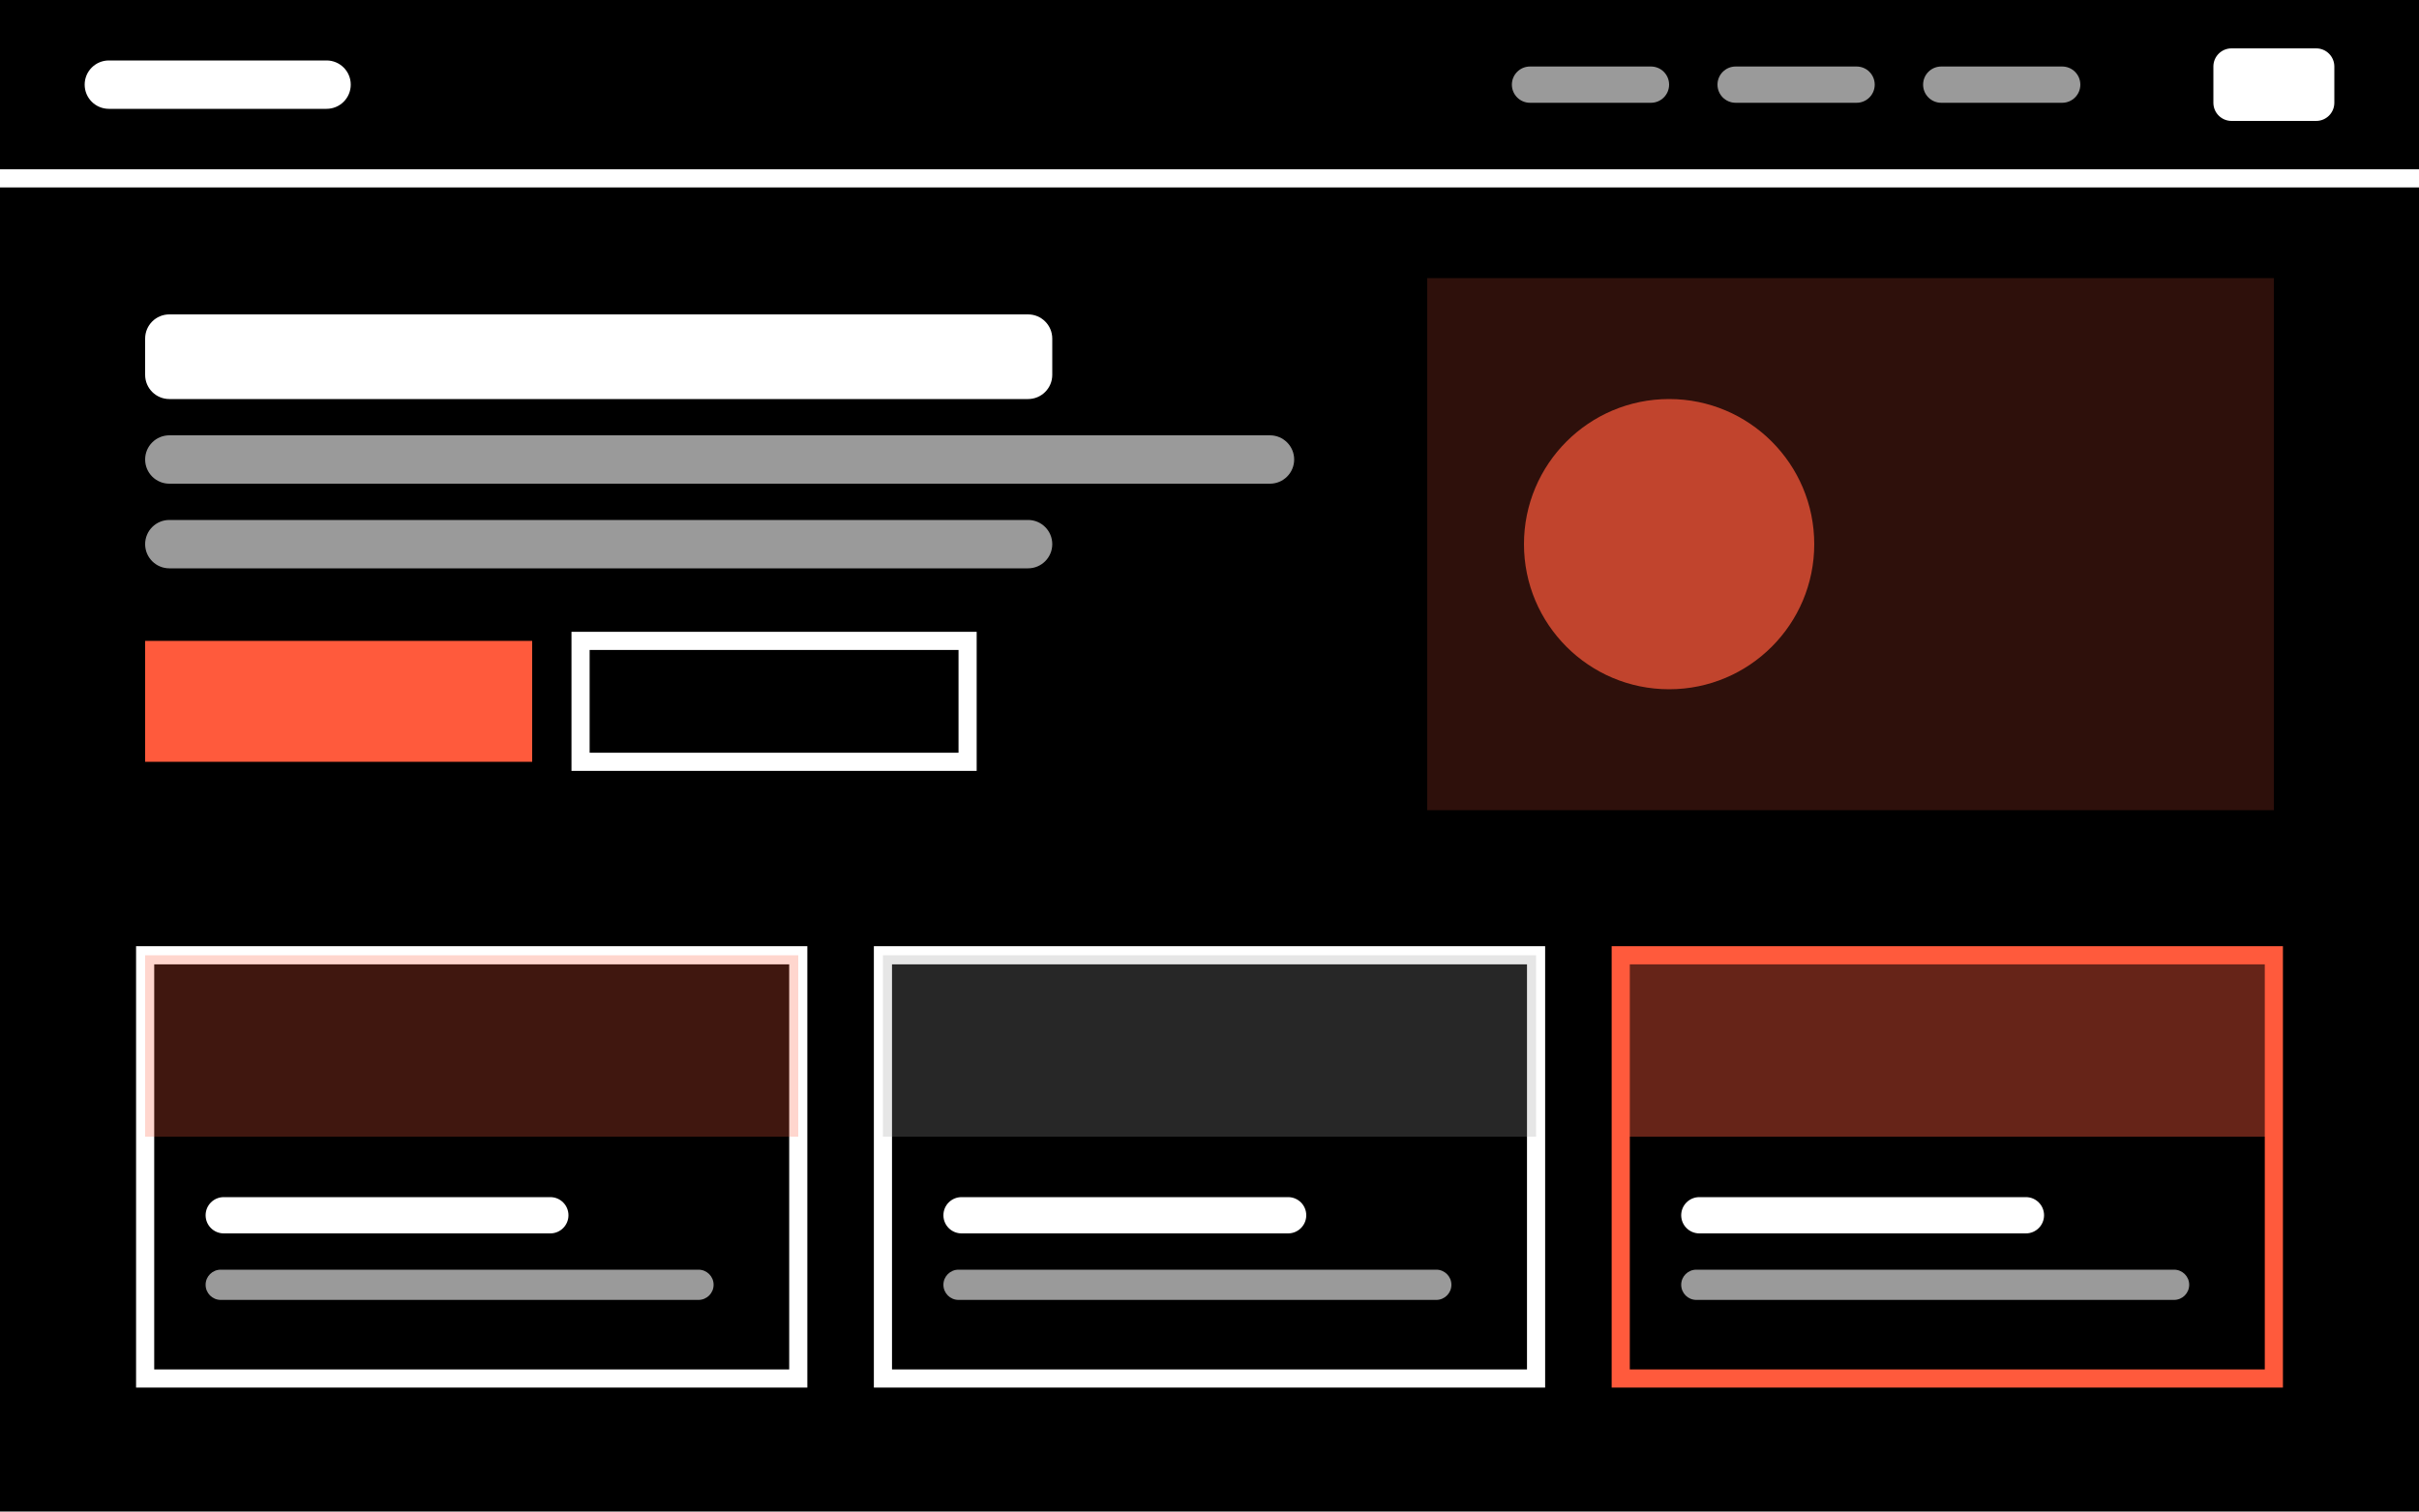
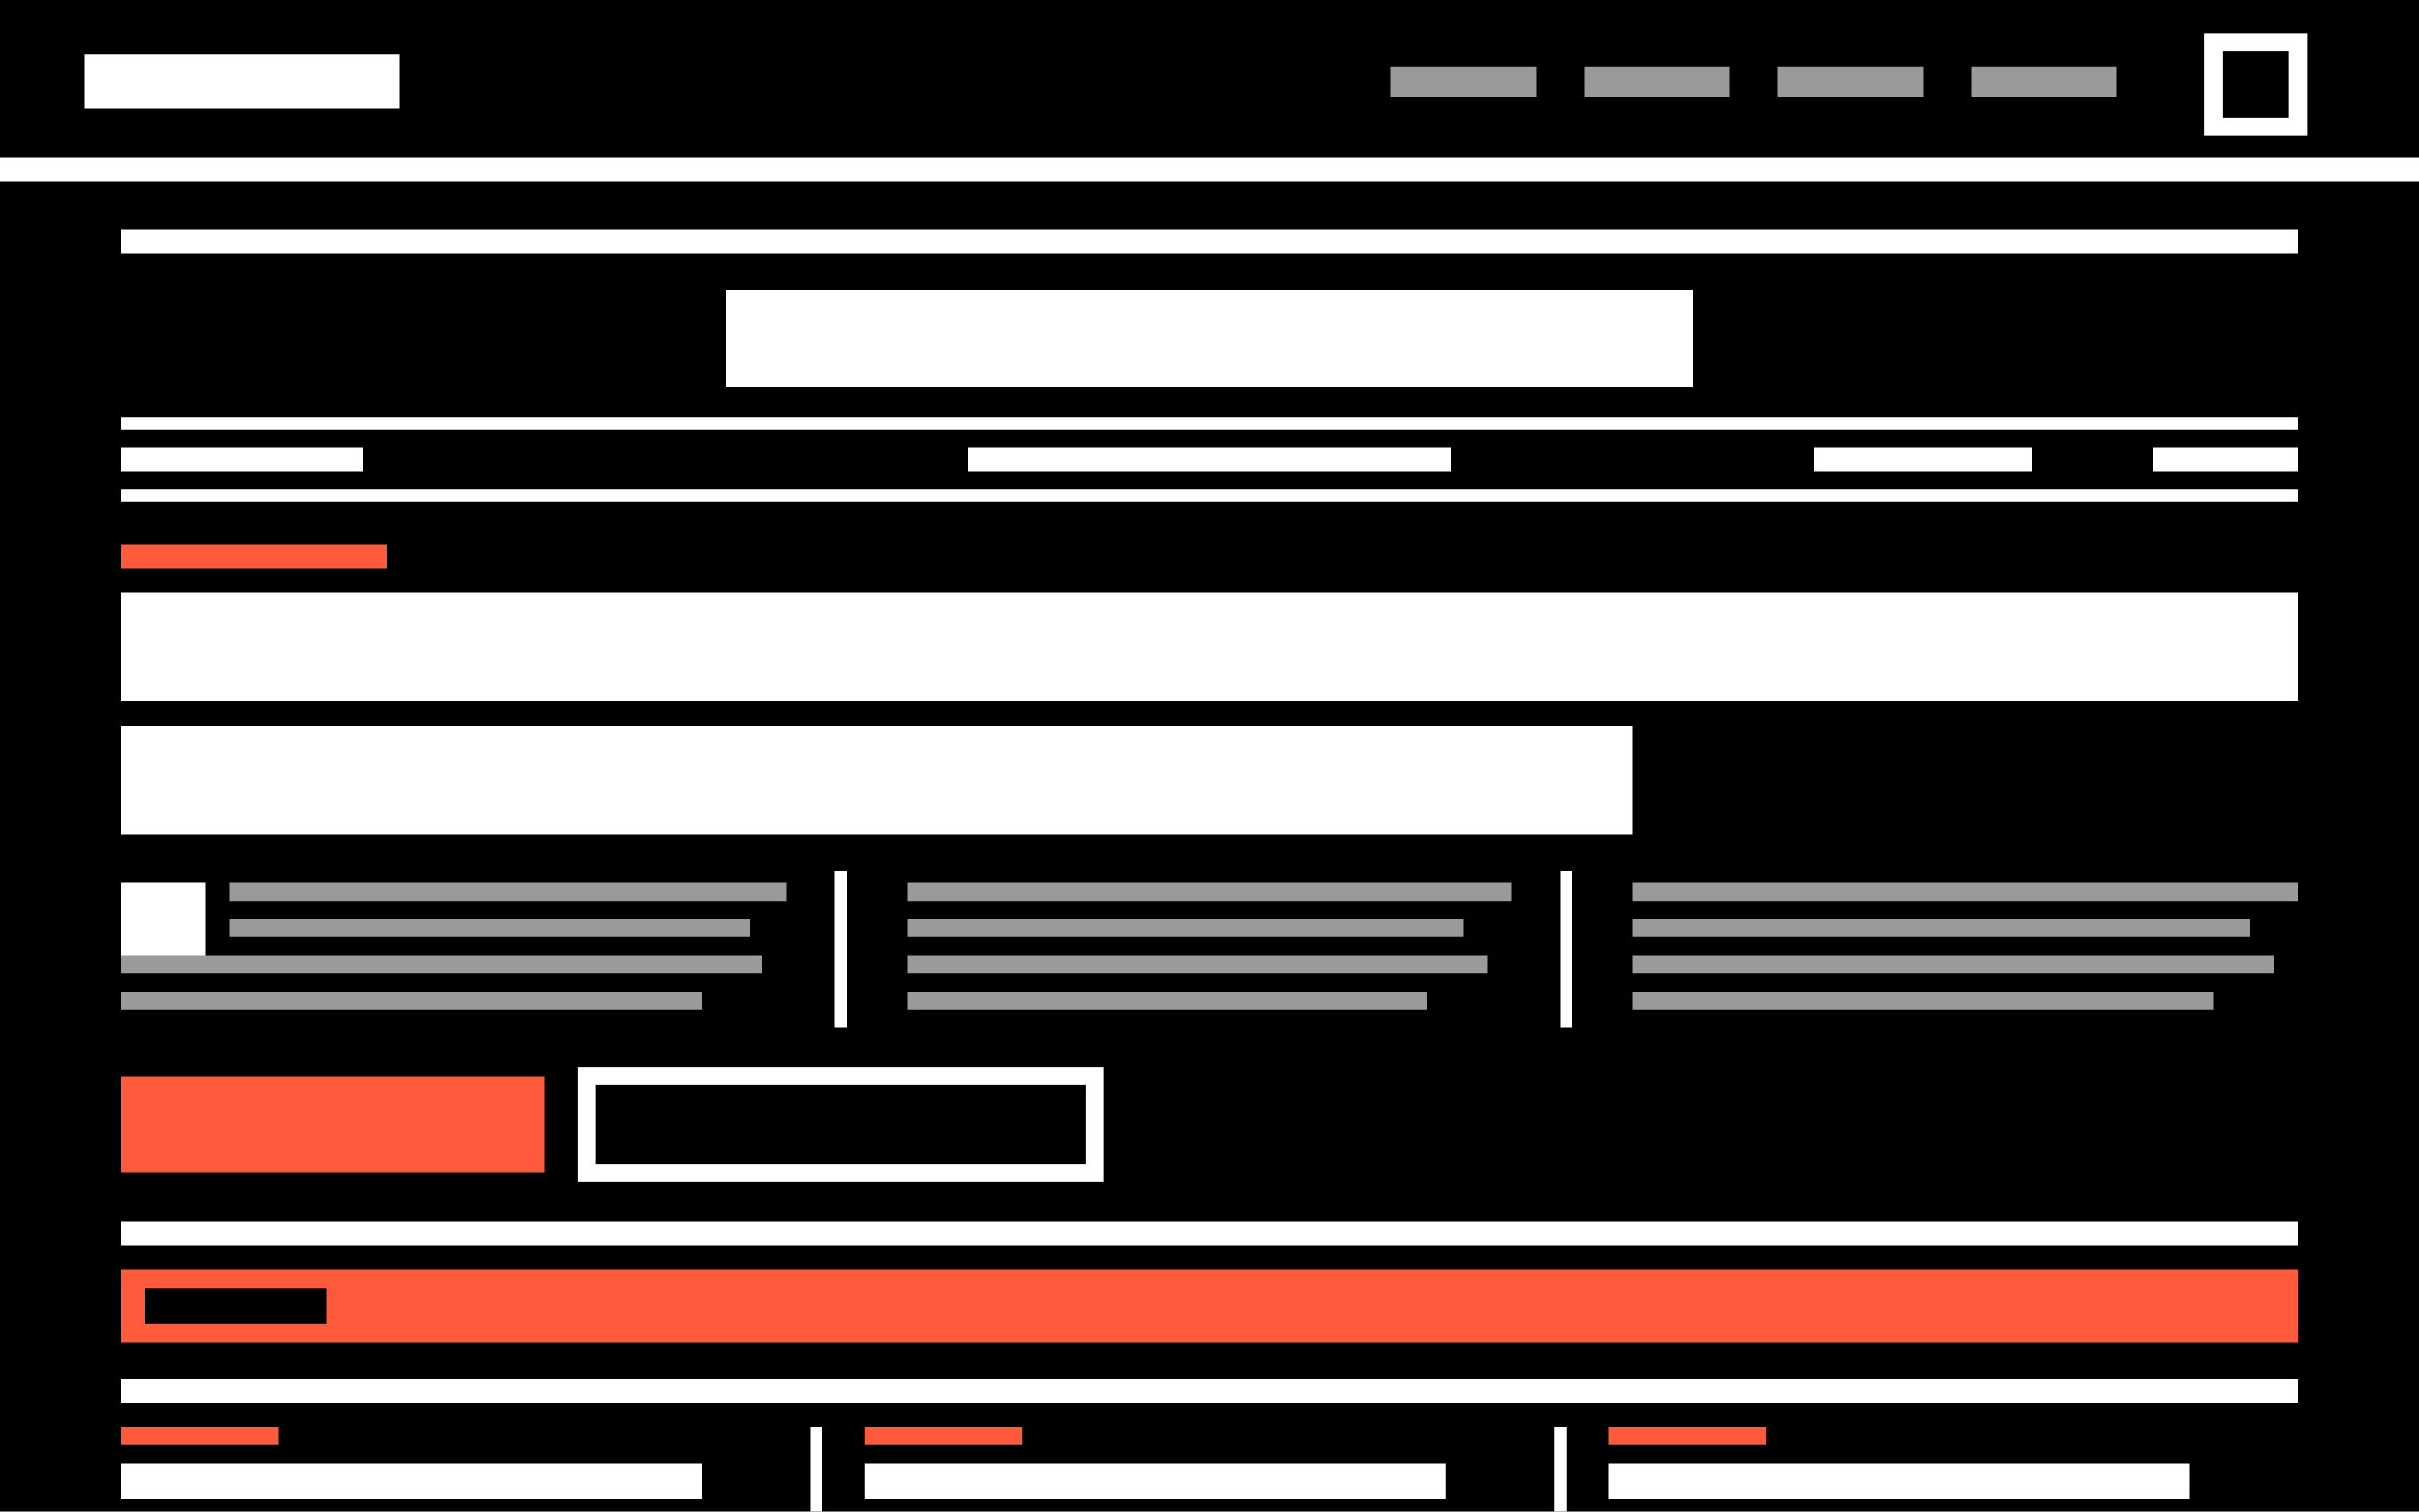
<svg xmlns="http://www.w3.org/2000/svg" viewBox="0 0 400 250" role="img" aria-label="Brutal News preview">
  <rect width="400" height="250" fill="#000000" />
-   <rect x="0" y="0" width="400" height="28" fill="#000000" />
-   <rect x="0" y="28" width="400" height="3" fill="#ffffff" />
-   <rect x="14" y="10" width="44" height="8" rx="4" fill="#ffffff" />
-   <rect x="250" y="11" width="26" height="6" rx="3" fill="#9a9a9a" />
-   <rect x="284" y="11" width="26" height="6" rx="3" fill="#9a9a9a" />
-   <rect x="318" y="11" width="26" height="6" rx="3" fill="#9a9a9a" />
-   <rect x="366" y="8" width="20" height="12" rx="3" fill="#ffffff" />
-   <rect x="24" y="52" width="150" height="14" rx="4" fill="#ffffff" />
-   <rect x="24" y="72" width="190" height="8" rx="4" fill="#9a9a9a" />
-   <rect x="24" y="86" width="150" height="8" rx="4" fill="#9a9a9a" />
-   <rect x="24" y="106" width="64" height="20" rx="0" fill="#ff5a3c" />
-   <rect x="96" y="106" width="64" height="20" rx="0" fill="#000000" stroke="#ffffff" stroke-width="3" />
-   <rect x="236" y="46" width="140" height="88" rx="0" fill="#ff5a3c" opacity="0.18" />
-   <circle cx="276" cy="90" r="24" fill="#ff5a3c" opacity="0.7" />
-   <rect x="24" y="158" width="108" height="70" rx="0" fill="#000000" stroke="#ffffff" stroke-width="3" />
-   <rect x="146" y="158" width="108" height="70" rx="0" fill="#000000" stroke="#ffffff" stroke-width="3" />
-   <rect x="268" y="158" width="108" height="70" rx="0" fill="#000000" stroke="#ff5a3c" stroke-width="3" />
-   <rect x="24" y="158" width="108" height="30" rx="0" fill="#ff5a3c" opacity="0.25" />
-   <rect x="146" y="158" width="108" height="30" rx="0" fill="#9a9a9a" opacity="0.25" />
-   <rect x="268" y="158" width="108" height="30" rx="0" fill="#ff5a3c" opacity="0.4" />
-   <rect x="34" y="198" width="60" height="6" rx="3" fill="#ffffff" />
-   <rect x="156" y="198" width="60" height="6" rx="3" fill="#ffffff" />
-   <rect x="278" y="198" width="60" height="6" rx="3" fill="#ffffff" />
-   <rect x="34" y="210" width="84" height="5" rx="2.5" fill="#9a9a9a" />
-   <rect x="156" y="210" width="84" height="5" rx="2.5" fill="#9a9a9a" />
-   <rect x="278" y="210" width="84" height="5" rx="2.5" fill="#9a9a9a" />
+   <rect x="14" y="9" width="52" height="9" fill="#ffffff" />
+   <rect x="230" y="11" width="24" height="5" fill="#9a9a9a" />
+   <rect x="262" y="11" width="24" height="5" fill="#9a9a9a" />
+   <rect x="294" y="11" width="24" height="5" fill="#9a9a9a" />
+   <rect x="326" y="11" width="24" height="5" fill="#9a9a9a" />
+   <rect x="366" y="7" width="14" height="14" fill="#000000" stroke="#ffffff" stroke-width="3" />
+   <rect x="0" y="26" width="400" height="4" fill="#ffffff" />
+   <rect x="20" y="38" width="360" height="4" fill="#ffffff" />
+   <rect x="120" y="48" width="160" height="16" fill="#ffffff" />
+   <rect x="20" y="69" width="360" height="2" fill="#ffffff" />
+   <rect x="20" y="74" width="40" height="4" fill="#ffffff" />
+   <rect x="160" y="74" width="80" height="4" fill="#ffffff" />
+   <rect x="300" y="74" width="36" height="4" fill="#ffffff" />
+   <rect x="356" y="74" width="24" height="4" fill="#ffffff" />
+   <rect x="20" y="81" width="360" height="2" fill="#ffffff" />
+   <rect x="20" y="90" width="44" height="4" fill="#ff5a3c" />
+   <rect x="20" y="98" width="360" height="18" fill="#ffffff" />
+   <rect x="20" y="120" width="250" height="18" fill="#ffffff" />
+   <rect x="20" y="146" width="14" height="14" fill="#ffffff" />
+   <rect x="38" y="146" width="92" height="3" fill="#9a9a9a" />
+   <rect x="38" y="152" width="86" height="3" fill="#9a9a9a" />
+   <rect x="20" y="158" width="106" height="3" fill="#9a9a9a" />
+   <rect x="20" y="164" width="96" height="3" fill="#9a9a9a" />
+   <rect x="138" y="144" width="2" height="26" fill="#ffffff" />
+   <rect x="150" y="146" width="100" height="3" fill="#9a9a9a" />
+   <rect x="150" y="152" width="92" height="3" fill="#9a9a9a" />
+   <rect x="150" y="158" width="96" height="3" fill="#9a9a9a" />
+   <rect x="150" y="164" width="86" height="3" fill="#9a9a9a" />
+   <rect x="258" y="144" width="2" height="26" fill="#ffffff" />
+   <rect x="270" y="146" width="110" height="3" fill="#9a9a9a" />
+   <rect x="270" y="152" width="102" height="3" fill="#9a9a9a" />
+   <rect x="270" y="158" width="106" height="3" fill="#9a9a9a" />
+   <rect x="270" y="164" width="96" height="3" fill="#9a9a9a" />
+   <rect x="20" y="178" width="70" height="16" fill="#ff5a3c" />
+   <rect x="97" y="178" width="84" height="16" fill="#000000" stroke="#ffffff" stroke-width="3" />
+   <rect x="20" y="202" width="360" height="4" fill="#ffffff" />
+   <rect x="20" y="210" width="360" height="12" fill="#ff5a3c" />
+   <rect x="24" y="213" width="30" height="6" fill="#000000" />
+   <rect x="20" y="228" width="360" height="4" fill="#ffffff" />
+   <rect x="20" y="236" width="26" height="3" fill="#ff5a3c" />
+   <rect x="20" y="242" width="96" height="6" fill="#ffffff" />
+   <rect x="143" y="236" width="26" height="3" fill="#ff5a3c" />
+   <rect x="143" y="242" width="96" height="6" fill="#ffffff" />
+   <rect x="134" y="236" width="2" height="14" fill="#ffffff" />
+   <rect x="266" y="236" width="26" height="3" fill="#ff5a3c" />
+   <rect x="266" y="242" width="96" height="6" fill="#ffffff" />
+   <rect x="257" y="236" width="2" height="14" fill="#ffffff" />
</svg>
